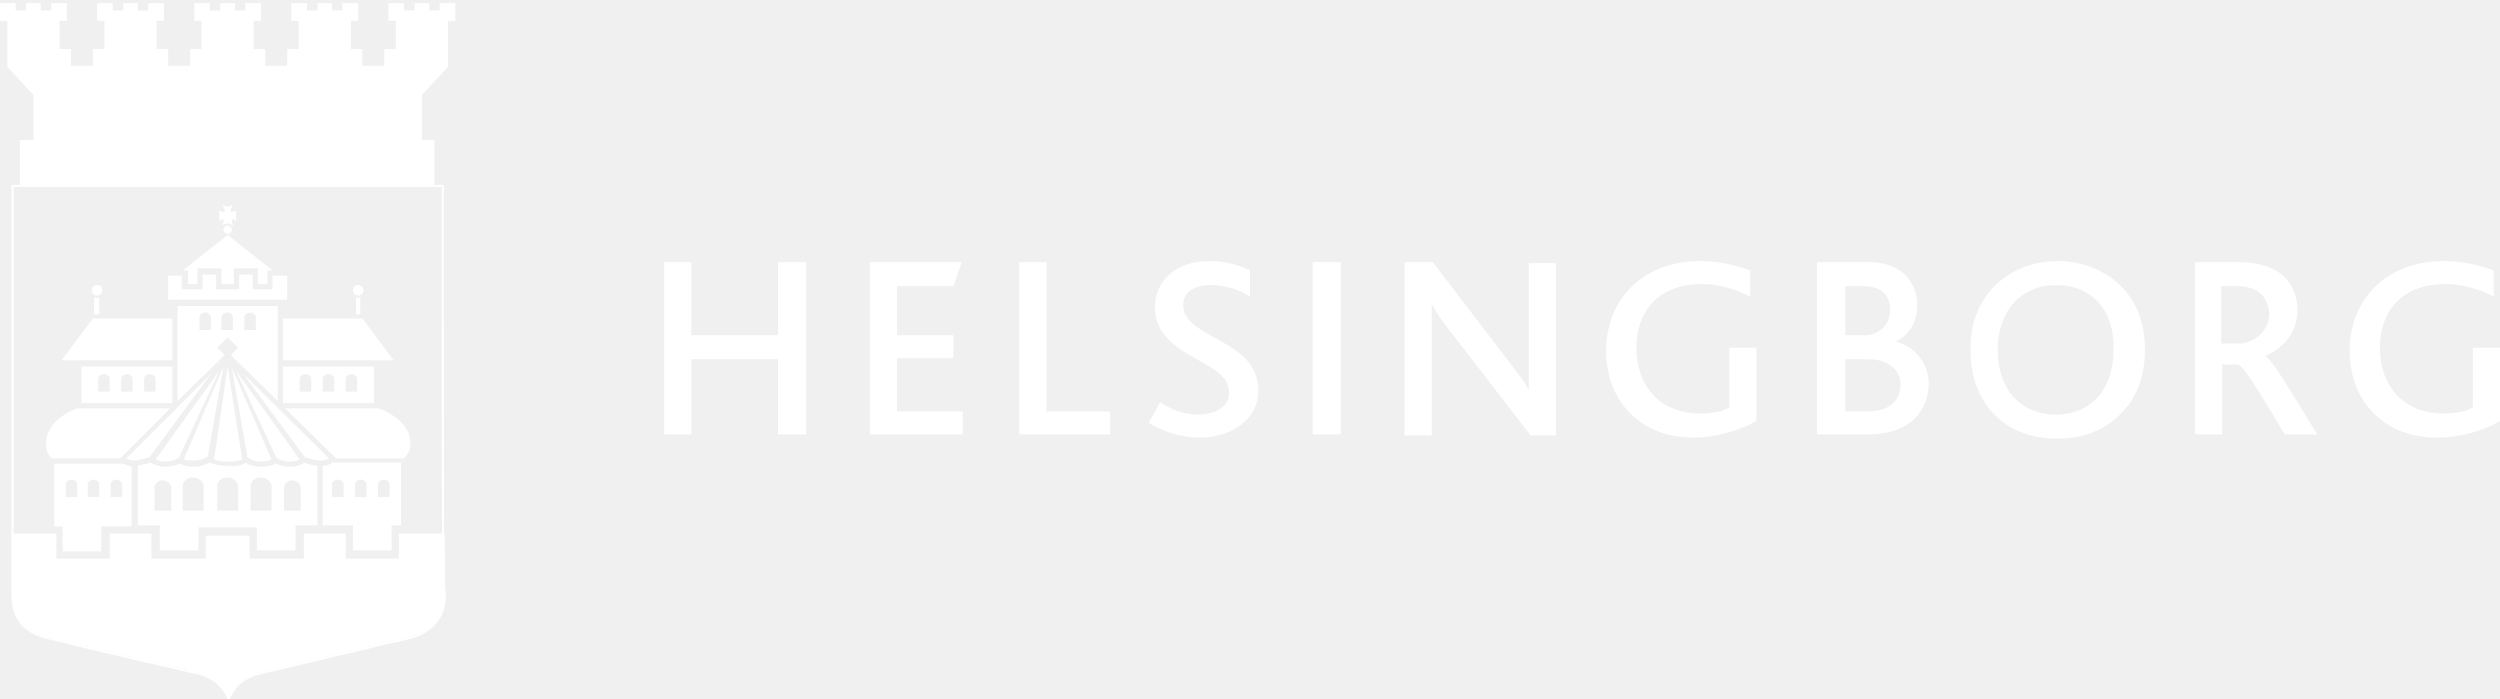
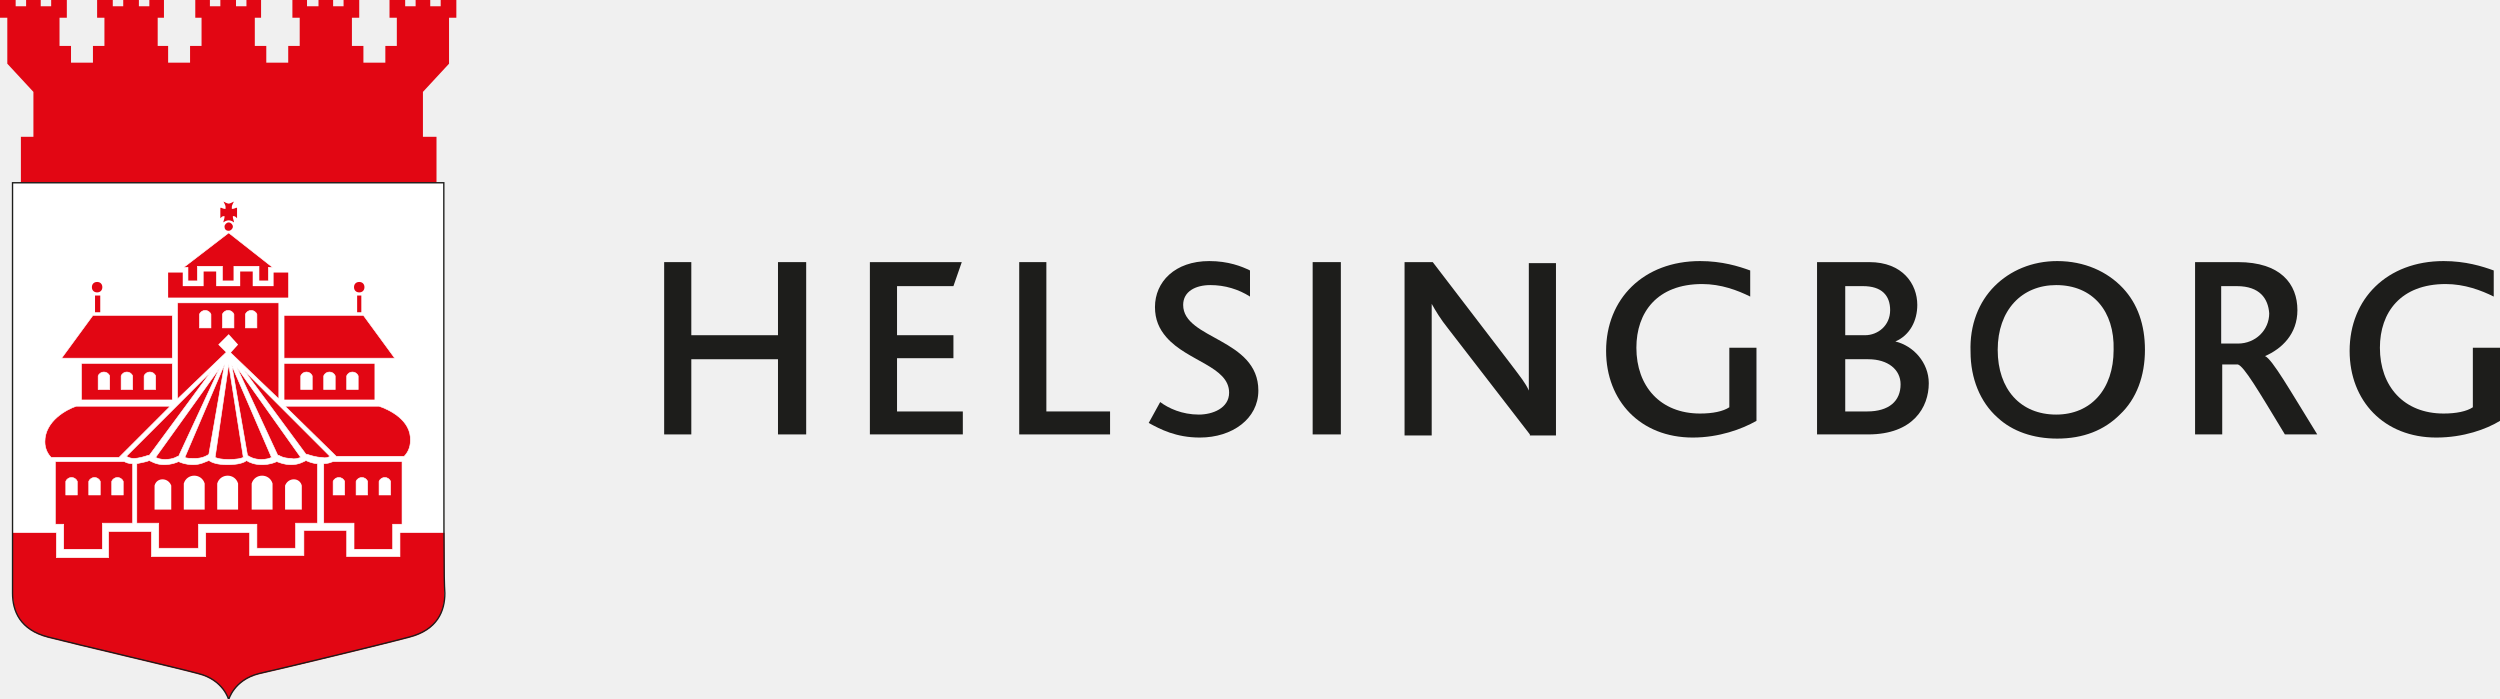
- <svg xmlns="http://www.w3.org/2000/svg" shape-rendering="geometricPrecision" style="enable-background:new 0 0 798.7 57.7; color: #fff;" version="1.1" viewBox="-359 247.1 239.4 66.9" x="0px" y="0px" xml:space="preserve">
-   <style>
-   .st0{fill:#fff;} .st1{fill:#fff;} .st2{fill:none;stroke:#fff;stroke-width:0.2;}
-   .site-header.header-jumbo a.logotype svg {width: auto !important;}
-   a.logotype svg {transform: scale(1.00001, 1.00001);}
-   </style>
-   <path class="st0" d="M-284.5 288.7v-7.2h-8.3v7.2h-2.6v-16.5h2.6v7h8.3v-7h2.7v16.5z" />
-   <path class="st0" d="M-275.7 288.7v-16.5h8.8l-.8 2.3h-5.4v4.7h5.4v2.2h-5.4v5.1h6.3v2.2z" />
-   <path class="st0" d="M-261.4 288.7v-16.5h2.6v14.3h6.1v2.2z" />
-   <path class="st0" d="M-244.1 289c-2.3 0-3.8-.8-4.9-1.4l1.1-2c.8.6 2.1 1.2 3.7 1.2 1.3 0 2.9-.6 2.9-2.1 0-2.5-4-3-6-5.3-.7-.8-1.1-1.7-1.1-2.9 0-2.4 1.9-4.4 5.2-4.4 1.8 0 3.1.5 3.9.9v2.5c-1.1-.7-2.4-1.1-3.8-1.1s-2.6.6-2.6 1.9c0 3.3 7.2 3.2 7.2 8.2 0 2.7-2.5 4.5-5.6 4.5z" />
-   <path class="st0" d="M-233.3 288.7v-16.5h2.7v16.5z" />
-   <path class="st0" d="M-212.5 288.7l-7.8-10.1c-.8-1-1.2-1.7-1.6-2.4v12.6h-2.6v-16.6h2.7l7.5 9.8c.9 1.2 1.4 1.8 1.7 2.5v-12.2h2.6v16.5h-2.5v-.1z" />
-   <path class="st0" d="M-196.9 289c-5 0-8.3-3.5-8.3-8.3 0-5 3.6-8.6 9-8.6 2.1 0 3.7.5 4.8.9v2.5c-1.2-.6-2.8-1.2-4.6-1.2-4.3 0-6.3 2.7-6.3 6.1 0 3.7 2.3 6.3 6.1 6.3 1.2 0 2.2-.2 2.8-.6v-5.7h2.6v7c-1.4.8-3.6 1.6-6.1 1.6z" />
-   <path class="st0" d="M-180.1 281.5h-2.2v5h2.1c2.1 0 3.2-1 3.2-2.6 0-1.4-1.2-2.4-3.1-2.4zm-2.2-7v4.7h1.9c1.2 0 2.4-.9 2.4-2.4 0-1.4-.8-2.3-2.6-2.3h-1.7zm2.2 14.2h-4.9v-16.5h5c3.2 0 4.6 2.1 4.6 4.1 0 1.5-.7 2.9-2.1 3.5 1.7.4 3.2 2 3.2 4 0 2.3-1.5 4.9-5.8 4.9z" />
-   <path class="st0" d="M-162.1 274.4c-3.3 0-5.6 2.4-5.6 6.2s2.2 6.2 5.6 6.2c3.3 0 5.5-2.4 5.5-6.2.1-3.7-2-6.2-5.5-6.2zm-5.9.1c1.5-1.5 3.6-2.4 6-2.4 2.6 0 4.8 1 6.3 2.6 1.4 1.5 2.1 3.5 2.1 5.9 0 2.5-.8 4.7-2.4 6.2-1.5 1.5-3.5 2.3-6 2.3-2.3 0-4.3-.7-5.7-2-1.7-1.5-2.6-3.8-2.6-6.3-.1-2.6.8-4.8 2.3-6.3z" />
-   <path class="st0" d="M-144.8 274.5h-1.5v5.5h1.6c1.7 0 3-1.3 3-2.9-.1-1.4-.9-2.6-3.1-2.6zm4.6 14.2c-2.6-4.3-3.9-6.5-4.5-6.7h-1.5v6.7h-2.6v-16.5h4.1c4.1 0 5.7 2.1 5.7 4.6 0 2.3-1.5 3.7-3.1 4.4.7.3 2.4 3.3 5 7.5h-3.1z" />
-   <path class="st0" d="M-125.7 289c-5 0-8.3-3.5-8.3-8.3 0-5 3.6-8.6 9-8.6 2.1 0 3.7.5 4.8.9v2.5c-1.2-.6-2.8-1.2-4.6-1.2-4.3 0-6.3 2.7-6.3 6.1 0 3.7 2.3 6.3 6.1 6.3 1.2 0 2.2-.2 2.8-.6v-5.7h2.6v7c-1.3.8-3.5 1.6-6.1 1.6z" />
-   <path class="st1" d="M-342.7 286.2h-8.9c-.9.3-3 1.4-3 3.4 0 .7.3 1.2.6 1.4h6.5l4.8-4.8zm19.9 0h-8.9l4.9 4.8h6.5c.3-.3.6-.8.6-1.4 0-2.1-2.2-3.1-3.1-3.4zm2 12v2.4h-5.1v-2.4h-4v2.4h-5.2v-2.2h-4.2v2.2h-5.2v-2.4h-4v2.4h-5.1v-2.4h-4.2v5.8c0 1.7.7 3.5 3.4 4.1 2.7.7 12.6 3 14.4 3.4 2.4.6 2.9 2.5 2.9 2.5s.5-1.9 2.9-2.5c1.8-.4 11.7-2.8 14.4-3.4 2.7-.7 3.4-2.5 3.4-4.1v-5.8h-4.4zM-341 273v1.3h.9v-1.5h2.3v1.5h1.2v-1.5h2.3v1.5h.9V273h.5l-4.3-3.4-4.3 3.4z" />
-   <path class="st0" d="M-337.2 269.5c.2 0 .4-.2.4-.4s-.2-.4-.4-.4-.4.2-.4.4.2.4.4.4m.7-2.2s-.2.1-.3.1h-.1v-.2c0-.1.1-.3.1-.3l.1-.2-.2.1s-.2.1-.3.1c-.1 0-.3-.1-.3-.1l-.2-.1.1.2s.1.2.1.3v.2h-.1c-.1 0-.3-.1-.3-.1h-.1v1l.1-.1s.1-.1.2-.1h.1v.1c0 .1-.1.4-.1.4v.1c.1-.1.3-.2.5-.2s.4.1.5.2v-.1s-.1-.3-.1-.4v-.1h.1c.1 0 .2.1.2.1l.1.1v-1h-.1zm-13.2 7.1c.3 0 .5.2.5.5s-.2.5-.5.5-.5-.2-.5-.5.2-.5.5-.5m.2 1.2h-.5v1.6h.5v-1.6zm24.8-1.2c.3 0 .5.2.5.5s-.2.5-.5.5-.5-.2-.5-.5.2-.5.5-.5m.2 1.2h-.4v1.6h.4v-1.6zm7.6-28.2v.7h-1v-.7h-1.4v.7h-1v-.7h-1.5v1.7h.7v2.7h-1.1v1.6h-2.1v-1.6h-1.1v-2.7h.7v-1.7h-1.5v.7h-1v-.7h-1.4v.7h-1v-.7h-1.5v1.7h.7v2.7h-1.1v1.6h-2.1v-1.6h-1.1v-2.7h.7v-1.7h-1.5v.7h-1v-.7h-1.4v.7h-1v-.7h-1.5v1.7h.7v2.7h-1.1v1.6h-2.1v-1.6h-1.1v-2.7h.7v-1.7h-1.5v.7h-1v-.7h-1.4v.7h-1v-.7h-1.5v1.7h.7v2.7h-1.1v1.6h-2.1v-1.6h-1.1v-2.7h.7v-1.7h-1.5v.7h-1v-.7h-1.4v.7h-1v-.7h-1.5v1.7h.7v4.4l2.5 2.7v4.3h-1.3v4.4h39.7v-4.4h-1.2v-4.3l2.5-2.7v-4.4h.7v-1.7h-1.5z" />
-   <path class="st1" d="M-331.9 277.6v4h10.6l-3-4zm-10.6 0h-7.6l-3 4h10.6zm12.7 13.8c-.2.1-.7.4-1.4.4s-1.1-.2-1.4-.3c-.2.1-.7.3-1.4.3s-1.2-.2-1.5-.4c-.2.2-.7.4-1.7.3-1 0-1.5-.2-1.7-.3-.3.1-.8.4-1.5.4s-1.2-.2-1.4-.3c-.2.1-.7.3-1.4.3s-1.2-.3-1.4-.4c-.2.1-.7.2-1.2.3v5.7h2.1v2.4h3.7v-2.2h5.6v2.2h3.7v-2.4h2.1v-5.7c-.5 0-1-.2-1.2-.3zm-12.8 4.6h-1.6v-2.3c.2-.8 1.3-.8 1.6 0v2.3zm3.1 0h-2v-2.5c.3-.9 1.6-.9 2 0v2.5zm3.3 0h-2v-2.5c.3-.9 1.6-.9 2 0v2.5zm3.2 0h-2v-2.5c.3-.9 1.6-.9 2 0v2.5zm2.8 0h-1.6v-2.3c.2-.8 1.3-.8 1.6 0v2.3zm-17-4.5h-6.6v6h.8v2.4h3.7v-2.4h2.9v-5.7c-.3-.1-.6-.2-.8-.3zm-4.4 3.2h-1.1v-1.3c.2-.5.9-.5 1.1 0v1.3zm2.1 0h-1.1v-1.3c.2-.5.9-.5 1.1 0v1.3zm2.2 0h-1.1v-1.3c.2-.5.9-.5 1.1 0v1.3zm20-3.2c-.2.1-.5.2-.8.2v5.7h2.9v2.4h3.7v-2.4h.9v-6h-6.7zm1.2 3.2h-1.1v-1.3c.2-.5.9-.5 1.1 0v1.3zm2.2 0h-1.1v-1.3c.2-.5.9-.5 1.1 0v1.3zm2.2 0h-1.1v-1.3c.2-.5.9-.5 1.1 0v1.3zm-29.5-12.5v3.5h8.7v-3.5h-8.7zm2.7 2.4h-1.1v-1.3c.2-.5.9-.5 1.1 0v1.3zm2.2 0h-1.1v-1.3c.2-.5.9-.5 1.1 0v1.3zm2.2 0h-1.1v-1.3c.2-.5.9-.5 1.1 0v1.3zm12.2-2.4v3.5h8.7v-3.5h-8.7zm2.7 2.4h-1.1v-1.3c.2-.5.9-.5 1.1 0v1.3zm2.2 0h-1.1v-1.3c.2-.5.9-.5 1.1 0v1.3zm2.2 0h-1.1v-1.3c.2-.5.9-.5 1.1 0v1.3zm-19.3 6.5c.2.1.5.2.9.2.8 0 1.2-.3 1.2-.3h.1l3.9-8.4-6.1 8.5zm2.7 0c.2.1.5.1 1 .1.7 0 1.2-.3 1.3-.4l1.5-8.6-3.8 8.9zm2.9 0c.2.1.6.2 1.3.2.8 0 1.2-.1 1.4-.2l-1.4-8.9-1.3 8.9c-.1 0 0 0 0 0zm-8.4-.1c.2.1.4.2.7.2.5 0 1.1-.2 1.4-.3h.1l5.9-8-8.1 8.1zm16.6.1l-6.1-8.5 3.9 8.4h.1s.4.3 1.2.3c.4 0 .7-.1.9-.2zm-2.7 0l-3.8-8.8 1.5 8.6c.1.1.6.4 1.3.4.4 0 .8-.1 1-.2zm5.5-.1l-8.2-8.1 5.9 8h.1c.3.1.9.3 1.4.3.4 0 .6-.1.8-.2z" />
-   <path class="st1" d="M-342 276.4v9.1l4.5-4.4-.7-.7 1-1 1 1-.7.7 4.5 4.4v-9.1h-9.6zm3.2 2.3h-1.1v-1.3c.2-.5.9-.5 1.1 0v1.3zm2.1 0h-1.1v-1.3c.2-.5.9-.5 1.1 0v1.3zm2.2 0h-1.1v-1.3c.2-.5.9-.5 1.1 0v1.3z" />
-   <path class="st0" d="M-342.9 275.8h11.4v-2.3h-1.4v1.3h-1.9v-1.4h-1.3v1.4h-2.2v-1.4h-1.3v1.4h-2v-1.3h-1.3v2.3z" />
-   <path class="st2" d="M-316.6 264.9h-41.2v39.2c0 1.7.7 3.5 3.4 4.1 2.7.7 12.6 3 14.4 3.4 2.4.6 2.9 2.5 2.9 2.5s.5-1.9 2.9-2.5c1.8-.4 11.7-2.8 14.4-3.4 2.7-.7 3.4-2.5 3.4-4.1-.2-1.8-.2-1.8-.2-39.2z" />
+ <svg xmlns="http://www.w3.org/2000/svg" enable-background="new 0 0 239.4 66.9" id="Layer_1" version="1.1" viewBox="0 0 239.4 66.9" x="0px" y="0px" xml:space="preserve">
+   <g id="XMLID_2_">
+     <g id="XMLID_54_">
+       <polygon fill="#1D1D1B" id="XMLID_72_" points="74.5,41.6 74.5,34.4 66.2,34.4 66.2,41.6 63.6,41.6 63.6,25.1 66.2,25.1     66.2,32.1 74.5,32.1 74.5,25.1 77.2,25.1 77.2,41.6 74.5,41.6   " />
+       <polygon fill="#1D1D1B" id="XMLID_71_" points="83.3,41.6 83.3,25.1 92.1,25.1 91.3,27.4 85.9,27.4 85.9,32.1 91.3,32.1     91.3,34.3 85.9,34.3 85.9,39.4 92.2,39.4 92.2,41.6 83.3,41.6   " />
+       <polygon fill="#1D1D1B" id="XMLID_70_" points="97.6,41.6 97.6,25.1 100.2,25.1 100.2,39.4 106.3,39.4 106.3,41.6 97.6,41.6   " />
+       <path d="M114.9,41.9c-2.3,0-3.8-0.8-4.9-1.4l1.1-2c0.8,0.6,2.1,1.2,3.7,1.2c1.3,0,2.9-0.6,2.9-2.1    c0-2.5-4-3-6-5.3c-0.7-0.8-1.1-1.7-1.1-2.9c0-2.4,1.9-4.4,5.2-4.4c1.8,0,3.1,0.5,3.9,0.9l0,2.5c-1.1-0.7-2.4-1.1-3.8-1.1    c-1.4,0-2.6,0.6-2.6,1.9c0,3.3,7.2,3.2,7.2,8.2C120.5,40.1,118,41.9,114.9,41.9L114.9,41.9z" fill="#1D1D1B" id="XMLID_69_" />
+       <polygon fill="#1D1D1B" id="XMLID_68_" points="125.7,41.6 125.7,25.1 128.4,25.1 128.4,41.6 125.7,41.6   " />
+       <path d="M146.5,41.6l-7.8-10.1c-0.8-1-1.2-1.7-1.6-2.4h0c0,0.6,0,1.4,0,2.2v10.4h-2.6V25.1h2.7    l7.5,9.8c0.9,1.2,1.4,1.8,1.7,2.5h0c0-0.7,0-1.5,0-2.3v-9.9h2.6v16.5H146.5L146.5,41.6z" fill="#1D1D1B" id="XMLID_67_" />
+       <path d="M162.1,41.9c-5,0-8.3-3.5-8.3-8.3c0-5,3.6-8.6,9-8.6c2.1,0,3.7,0.5,4.8,0.9l0,2.5    c-1.2-0.6-2.8-1.2-4.6-1.2c-4.3,0-6.3,2.7-6.3,6.1c0,3.7,2.3,6.3,6.1,6.3c1.2,0,2.2-0.2,2.8-0.6v-5.7h2.6v7    C166.8,41.1,164.6,41.9,162.1,41.9L162.1,41.9z" fill="#1D1D1B" id="XMLID_66_" />
+       <path d="M178.9,34.4h-2.2v5h2.1c2.1,0,3.2-1,3.2-2.6C182,35.4,180.8,34.4,178.9,34.4L178.9,34.4z     M176.7,27.4v4.7h1.9c1.2,0,2.4-0.9,2.4-2.4c0-1.4-0.8-2.3-2.6-2.3H176.7L176.7,27.4z M178.9,41.6h-4.9V25.1h5    c3.2,0,4.6,2.1,4.6,4.1c0,1.5-0.7,2.9-2.1,3.5v0c1.7,0.4,3.2,2,3.2,4C184.7,39,183.2,41.6,178.9,41.6L178.9,41.6z" fill="#1D1D1B" id="XMLID_62_" />
+       <path d="M196.9,27.3c-3.3,0-5.6,2.4-5.6,6.2c0,3.8,2.2,6.2,5.6,6.2c3.3,0,5.5-2.4,5.5-6.2    C202.5,29.8,200.4,27.3,196.9,27.3L196.9,27.3z M191,27.4c1.5-1.5,3.6-2.4,6-2.4c2.6,0,4.8,1,6.3,2.6c1.4,1.5,2.1,3.5,2.1,5.9    c0,2.5-0.8,4.7-2.4,6.2c-1.5,1.5-3.5,2.3-6,2.3c-2.3,0-4.3-0.7-5.7-2c-1.7-1.5-2.6-3.8-2.6-6.3C188.6,31.1,189.5,28.9,191,27.4    L191,27.4z" fill="#1D1D1B" id="XMLID_59_" />
+       <path d="M214.2,27.4h-1.5v5.5h1.6c1.7,0,3-1.3,3-2.9C217.2,28.6,216.4,27.4,214.2,27.4L214.2,27.4z     M218.8,41.6c-2.6-4.3-3.9-6.5-4.5-6.7h-1.5v6.7h-2.6V25.1h4.1c4.1,0,5.7,2.1,5.7,4.6c0,2.3-1.5,3.7-3.1,4.4v0    c0.7,0.3,2.4,3.3,5,7.5H218.8L218.8,41.6z" fill="#1D1D1B" id="XMLID_56_" />
+       <path d="M233.3,41.9c-5,0-8.3-3.5-8.3-8.3c0-5,3.6-8.6,9-8.6c2.1,0,3.7,0.5,4.8,0.9l0,2.5    c-1.2-0.6-2.8-1.2-4.6-1.2c-4.3,0-6.3,2.7-6.3,6.1c0,3.7,2.3,6.3,6.1,6.3c1.2,0,2.2-0.2,2.8-0.6v-5.7h2.6v7    C238.1,41.1,235.9,41.9,233.3,41.9L233.3,41.9z" fill="#1D1D1B" id="XMLID_55_" />
+     </g>
+     <g id="XMLID_3_">
+       <path d="M42.5,17.5H21.9l0,0h0l0,0H1.2c0,37.5,0,37.5,0,39.3c0,1.7,0.7,3.5,3.4,4.2    c2.7,0.7,12.6,3,14.4,3.5c2.4,0.6,2.8,2.3,2.9,2.5v0l0,0l0,0v0c0-0.1,0.5-1.9,2.9-2.5c1.8-0.4,11.8-2.8,14.4-3.5    c2.7-0.7,3.4-2.5,3.4-4.2C42.5,55,42.5,55,42.5,17.5L42.5,17.5z" fill="#FFFFFF" id="XMLID_53_" />
+       <path d="M16.3,38.9h-9c-0.9,0.3-3,1.4-3,3.4    c0,0.7,0.3,1.2,0.6,1.5h6.5L16.3,38.9z" fill="#E20613" id="XMLID_52_" stroke="#FFFFFF" stroke-width="5.756000e-02" />
+       <polygon fill="#E20613" id="XMLID_51_" points="21.7,33.7 21.8,33.8 21.9,33.8     22,33.7 26.7,38.2 26.7,29 17,29 17,38.2   " stroke="#FFFFFF" stroke-width="5.756000e-02" />
+       <path d="M11.9,44.2H5.3v6h0.8v2.4h3.7v-2.5h2.9v-5.7    C12.3,44.4,12.1,44.3,11.9,44.2z" fill="#E20613" id="XMLID_50_" stroke="#FFFFFF" stroke-width="5.756000e-02" />
+       <path d="M29.3,44.1c-0.2,0.1-0.7,0.4-1.4,0.4    c0,0,0,0,0,0c-0.7,0-1.1-0.2-1.4-0.3c-0.2,0.1-0.7,0.3-1.4,0.3c-0.7,0-1.2-0.2-1.5-0.4c-0.2,0.2-0.8,0.4-1.8,0.4    c-1,0-1.5-0.2-1.8-0.4c-0.3,0.1-0.8,0.4-1.5,0.4c-0.7,0-1.2-0.2-1.4-0.3c-0.2,0.1-0.7,0.3-1.4,0.3c-0.7,0-1.2-0.3-1.4-0.4    c-0.2,0.1-0.7,0.2-1.2,0.3v5.7h2.1v2.4H19v-2.3h5.6v2.3h3.7v-2.4h2.1v-5.7C30,44.4,29.5,44.2,29.3,44.1z" fill="#E20613" id="XMLID_49_" stroke="#FFFFFF" stroke-width="5.756000e-02" />
+       <path d="M36.3,38.9h-9l4.9,4.8h6.5    c0.3-0.3,0.6-0.8,0.6-1.5C39.4,40.2,37.2,39.2,36.3,38.9z" fill="#E20613" id="XMLID_48_" stroke="#FFFFFF" stroke-width="5.756000e-02" />
+       <path d="M31,44.4v5.7h2.9v2.5h3.7v-2.3v-0.1h0.9v-6    h-6.6C31.6,44.3,31.4,44.4,31,44.4z" fill="#E20613" id="XMLID_47_" stroke="#FFFFFF" stroke-width="5.756000e-02" />
+       <path d="M38.3,50.9v2.4h-5.1v-2.5h-4.1v2.4h-5.2V51    h-4.2v2.3h-5.2v-2.4h-4.1v2.5H5.4v-2.4H1.2c0,4.5,0,5,0,5.9c0,1.7,0.7,3.5,3.4,4.2c2.7,0.7,12.6,3,14.4,3.5    c2.4,0.6,2.9,2.5,2.9,2.5s0.5-1.9,2.9-2.5c1.8-0.4,11.8-2.8,14.4-3.5c2.7-0.7,3.4-2.5,3.4-4.2c0-0.9,0-1.3,0-5.9H38.3z" fill="#E20613" id="XMLID_46_" stroke="#FFFFFF" stroke-width="5.756000e-02" />
+       <polygon fill="#E20613" id="XMLID_45_" points="18,25.6 18,26.9 18.9,26.9     18.9,25.5 21.3,25.5 21.3,26.9 22.4,26.9 22.4,25.5 24.8,25.5 24.8,26.9 25.7,26.9 25.7,25.6 26.1,25.6 21.9,22.3 21.9,22.3     21.9,22.3 17.6,25.6   " stroke="#FFFFFF" stroke-width="5.756000e-02" />
+       <path d="M21.9,22.1c0.2,0,0.4-0.2,0.4-0.4c0-0.2-0.2-0.4-0.4-0.4c-0.2,0-0.4,0.2-0.4,0.4    C21.5,21.9,21.6,22.1,21.9,22.1" fill="#E20613" id="XMLID_44_" />
+       <path d="M22.6,19.9c0,0-0.2,0.1-0.3,0.1l0,0c0,0-0.1,0-0.1,0c0,0,0,0,0,0c0-0.1,0-0.2,0-0.2    c0-0.1,0.1-0.3,0.1-0.3l0.1-0.2l-0.2,0.1c0,0-0.2,0.1-0.3,0.1c-0.1,0-0.3-0.1-0.3-0.1l-0.2-0.1l0.1,0.2c0,0,0.1,0.2,0.1,0.3    c0,0.1,0,0.2,0,0.2c0,0,0,0,0,0c0,0-0.1,0-0.1,0c-0.1,0-0.3-0.1-0.3-0.1l-0.1,0v0.5c0,0.1,0,0.4,0,0.4l0,0.1l0.1-0.1    c0,0,0.1-0.1,0.2-0.1c0,0,0.1,0,0.1,0c0,0,0,0,0,0c0,0,0,0.1,0,0.1c0,0.1-0.1,0.4-0.1,0.4l0,0.1l0,0c0.1-0.1,0.3-0.2,0.5-0.2    c0.2,0,0.4,0.1,0.5,0.2l0,0l0-0.1c0,0-0.1-0.3-0.1-0.4c0,0,0-0.1,0-0.1c0,0,0,0,0,0c0,0,0.1,0,0.1,0c0.1,0,0.2,0.1,0.2,0.1    l0.1,0.1l0-0.1c0,0,0-0.2,0-0.4v-0.5L22.6,19.9L22.6,19.9z" fill="#E20613" id="XMLID_43_" />
+       <path d="M9.3,27c0.3,0,0.5,0.2,0.5,0.5c0,0.3-0.2,0.5-0.5,0.5c-0.3,0-0.5-0.2-0.5-0.5    C8.8,27.2,9,27,9.3,27" fill="#E20613" id="XMLID_42_" />
+       <polygon fill="#E20613" id="XMLID_41_" points="9.6,28.3 9.1,28.3 9.1,29.9 9.6,29.9 9.6,28.3   " />
+       <path d="M34.4,27c0.3,0,0.5,0.2,0.5,0.5c0,0.3-0.2,0.5-0.5,0.5c-0.3,0-0.5-0.2-0.5-0.5    C33.9,27.2,34.1,27,34.4,27" fill="#E20613" id="XMLID_40_" />
+       <polygon fill="#E20613" id="XMLID_39_" points="34.6,28.3 34.2,28.3 34.2,29.9 34.6,29.9 34.6,28.3   " />
+       <polygon fill="#E20613" id="XMLID_38_" points="42.2,0 42.2,0.6 41.2,0.6 41.2,0 39.8,0 39.8,0.6 38.8,0.6 38.8,0 37.3,0     37.3,1.7 38,1.7 38,4.4 36.9,4.4 36.9,6 34.8,6 34.8,4.4 33.7,4.4 33.7,1.7 34.4,1.7 34.4,0 32.9,0 32.9,0.6 31.9,0.6 31.9,0     30.5,0 30.5,0.6 29.4,0.6 29.4,0 28,0 28,1.7 28.7,1.7 28.7,4.4 27.6,4.4 27.6,6 25.5,6 25.5,4.4 24.4,4.4 24.4,1.7 25,1.7 25,0     23.6,0 23.6,0.6 22.6,0.6 22.6,0 21.1,0 21.1,0.6 20.1,0.6 20.1,0 18.7,0 18.7,1.7 19.3,1.7 19.3,4.4 18.2,4.4 18.2,6 16.1,6     16.1,4.4 15.1,4.4 15.1,1.7 15.7,1.7 15.7,0 14.3,0 14.3,0.6 13.3,0.6 13.3,0 11.8,0 11.8,0.6 10.8,0.6 10.8,0 9.3,0 9.3,1.7     10,1.7 10,4.4 8.9,4.4 8.9,6 6.8,6 6.8,4.4 5.7,4.4 5.7,1.7 6.4,1.7 6.4,0 4.9,0 4.9,0.6 3.9,0.6 3.9,0 2.5,0 2.5,0.6 1.5,0.6     1.5,0 0,0 0,1.7 0.7,1.7 0.7,6.1 3.2,8.8 3.2,13.1 2,13.1 2,17.5 41.8,17.5 41.8,13.1 40.5,13.1 40.5,8.8 43,6.1 43,1.7 43.7,1.7     43.7,0 42.2,0   " />
+       <rect fill="#E20613" height="3.5" id="XMLID_37_" stroke="#FFFFFF" stroke-width="5.756000e-02" width="8.7" x="27.2" y="34.8" />
+       <polygon fill="#E20613" id="XMLID_36_" points="27.2,30.2 27.2,34.3 37.8,34.3     34.8,30.2   " stroke="#FFFFFF" stroke-width="5.756000e-02" />
+       <polygon fill="#E20613" id="XMLID_35_" points="16.5,30.2 8.9,30.2 5.9,34.3     16.5,34.3   " stroke="#FFFFFF" stroke-width="5.756000e-02" />
+       <rect fill="#E20613" height="3.5" id="XMLID_34_" stroke="#FFFFFF" stroke-width="5.756000e-02" width="8.7" x="7.8" y="34.8" />
+       <path d="M16.4,48.8h-1.6v-2.3c0.2-0.8,1.3-0.8,1.6,0V48.8L16.4,48.8z" fill="#FFFFFF" id="XMLID_33_" />
+       <path d="M22.8,48.8h-2v-2.5c0.3-1,1.7-1,2,0V48.8L22.8,48.8z" fill="#FFFFFF" id="XMLID_32_" />
+       <path d="M19.6,48.8h-2v-2.5c0.3-1,1.7-1,2,0V48.8L19.6,48.8z" fill="#FFFFFF" id="XMLID_31_" />
+       <path d="M27.3,48.8h1.6v-2.3c-0.2-0.8-1.3-0.8-1.6,0V48.8L27.3,48.8z" fill="#FFFFFF" id="XMLID_30_" />
+       <path d="M24.1,48.8h2v-2.5c-0.3-1-1.7-1-2,0V48.8L24.1,48.8z" fill="#FFFFFF" id="XMLID_29_" />
+       <path d="M7.4,47.4H6.3v-1.3c0.2-0.5,0.9-0.5,1.1,0    V47.4L7.4,47.4z" fill="#FFFFFF" id="XMLID_28_" stroke="#FFFFFF" stroke-width="5.756000e-02" />
+       <path d="M9.6,47.4H8.5v-1.3c0.2-0.5,0.9-0.5,1.1,0    V47.4L9.6,47.4z" fill="#FFFFFF" id="XMLID_27_" stroke="#FFFFFF" stroke-width="5.756000e-02" />
+       <path d="M11.8,47.4h-1.1v-1.3c0.2-0.5,0.9-0.5,1.1,0    V47.4L11.8,47.4z" fill="#FFFFFF" id="XMLID_26_" stroke="#FFFFFF" stroke-width="5.756000e-02" />
+       <path d="M33,47.4h-1.1v-1.3c0.2-0.5,0.9-0.5,1.1,0    V47.4L33,47.4z" fill="#FFFFFF" id="XMLID_25_" stroke="#FFFFFF" stroke-width="5.756000e-02" />
+       <path d="M35.2,47.4h-1.1v-1.3c0.2-0.5,0.9-0.5,1.1,0    V47.4L35.2,47.4z" fill="#FFFFFF" id="XMLID_24_" stroke="#FFFFFF" stroke-width="5.756000e-02" />
+       <path d="M37.4,47.4h-1.1v-1.3c0.2-0.5,0.9-0.5,1.1,0    V47.4L37.4,47.4z" fill="#FFFFFF" id="XMLID_23_" stroke="#FFFFFF" stroke-width="5.756000e-02" />
+       <path d="M10.5,37.3H9.4V36c0.2-0.5,0.9-0.5,1.1,0    V37.3L10.5,37.3z" fill="#FFFFFF" id="XMLID_22_" stroke="#FFFFFF" stroke-width="5.756000e-02" />
+       <path d="M12.7,37.3h-1.1V36c0.2-0.5,0.9-0.5,1.1,0    V37.3L12.7,37.3z" fill="#FFFFFF" id="XMLID_21_" stroke="#FFFFFF" stroke-width="5.756000e-02" />
+       <path d="M14.9,37.3h-1.1V36c0.2-0.5,0.9-0.5,1.1,0    V37.3L14.9,37.3z" fill="#FFFFFF" id="XMLID_20_" stroke="#FFFFFF" stroke-width="5.756000e-02" />
+       <path d="M29.9,37.3h-1.1V36c0.2-0.5,0.9-0.5,1.1,0    V37.3L29.9,37.3z" fill="#FFFFFF" id="XMLID_19_" stroke="#FFFFFF" stroke-width="5.756000e-02" />
+       <path d="M32.1,37.3H31V36c0.2-0.5,0.9-0.5,1.1,0    V37.3L32.1,37.3z" fill="#FFFFFF" id="XMLID_18_" stroke="#FFFFFF" stroke-width="5.756000e-02" />
+       <path d="M34.3,37.3h-1.1V36c0.2-0.5,0.9-0.5,1.1,0    V37.3L34.3,37.3z" fill="#FFFFFF" id="XMLID_17_" stroke="#FFFFFF" stroke-width="5.756000e-02" />
+       <path d="M20.2,31.4h-1.1v-1.3c0.2-0.5,0.9-0.5,1.1,0    V31.4L20.2,31.4z" fill="#FFFFFF" id="XMLID_16_" stroke="#FFFFFF" stroke-width="5.756000e-02" />
+       <path d="M22.4,31.4h-1.1v-1.3c0.2-0.5,0.9-0.5,1.1,0    V31.4L22.4,31.4z" fill="#FFFFFF" id="XMLID_15_" stroke="#FFFFFF" stroke-width="5.756000e-02" />
+       <path d="M24.6,31.4h-1.1v-1.3c0.2-0.5,0.9-0.5,1.1,0    V31.4L24.6,31.4z" fill="#FFFFFF" id="XMLID_14_" stroke="#FFFFFF" stroke-width="5.756000e-02" />
+       <path d="M14.9,43.8c0.2,0.1,0.5,0.2,0.9,0.2l0,0    c0.8,0,1.2-0.3,1.2-0.3l0,0l0,0l0.1,0l3.9-8.4L14.9,43.8C14.9,43.8,14.9,43.8,14.9,43.8L14.9,43.8z" fill="#E20613" id="XMLID_13_" stroke="#FFFFFF" stroke-width="5.756000e-02" />
+       <path d="M17.7,43.8c0.2,0.1,0.5,0.1,1,0.1l0,0    c0.7,0,1.2-0.3,1.3-0.4l0,0c0,0,0,0,0,0l0,0l0,0l1.5-8.6L17.7,43.8C17.6,43.8,17.6,43.8,17.7,43.8L17.7,43.8z" fill="#E20613" id="XMLID_12_" stroke="#FFFFFF" stroke-width="5.756000e-02" />
+       <path d="M20.6,43.8c0.2,0.1,0.6,0.2,1.3,0.2l0,0    c0.8,0,1.2-0.1,1.4-0.2l0,0l-1.4-8.9L20.6,43.8C20.5,43.8,20.5,43.8,20.6,43.8L20.6,43.8z" fill="#E20613" id="XMLID_11_" stroke="#FFFFFF" stroke-width="5.756000e-02" />
+       <path d="M12.1,43.7c0.2,0.1,0.4,0.2,0.7,0.2l0,0    c0.5,0,1.1-0.2,1.4-0.3l0,0c0.1,0,0.1,0,0.1,0l0,0l0,0l5.9-8L12.1,43.7C12.1,43.7,12.1,43.7,12.1,43.7L12.1,43.7z" fill="#E20613" id="XMLID_10_" stroke="#FFFFFF" stroke-width="5.756000e-02" />
+       <path d="M28.8,43.8C28.8,43.8,28.8,43.8,28.8,43.8    l-6.1-8.6l3.9,8.4l0.1,0l0,0l0,0c0,0,0.4,0.3,1.2,0.3l0,0C28.2,44,28.5,43.9,28.8,43.8L28.8,43.8z" fill="#E20613" id="XMLID_9_" stroke="#FFFFFF" stroke-width="5.756000e-02" />
+       <path d="M26,43.8C26.1,43.8,26.1,43.8,26,43.8    L22.2,35l1.5,8.6l0,0l0,0c0,0,0,0,0,0l0,0c0.1,0.1,0.6,0.4,1.3,0.4l0,0C25.5,44,25.8,43.9,26,43.8L26,43.8z" fill="#E20613" id="XMLID_8_" stroke="#FFFFFF" stroke-width="5.756000e-02" />
+       <path d="M31.6,43.7C31.6,43.7,31.6,43.7,31.6,43.7    l-8.2-8.2l5.9,8l0,0l0,0c0,0,0,0,0.1,0l0,0c0.3,0.1,0.9,0.3,1.4,0.3l0,0C31.2,43.9,31.4,43.8,31.6,43.7L31.6,43.7z" fill="#E20613" id="XMLID_7_" stroke="#FFFFFF" stroke-width="5.756000e-02" />
+       <polygon fill="#FFFFFF" id="XMLID_6_" points="22.8,33 21.9,34 20.9,33 21.9,32 22.8,33   " />
+       <polygon fill="#E20613" id="XMLID_5_" points="16.1,28.5 27.6,28.5 27.6,26.1 26.2,26.1 26.2,27.4 24.2,27.4 24.2,26 23,26     23,27.4 20.7,27.4 20.7,26 19.5,26 19.5,27.4 17.5,27.4 17.5,26.1 16.1,26.1 16.1,28.5   " />
+       <path d="M42.5,17.5H21.9l0,0h0l0,0H1.2c0,37.5,0,37.5,0,39.3    c0,1.7,0.7,3.5,3.4,4.2c2.7,0.7,12.6,3,14.4,3.5c2.4,0.6,2.9,2.5,2.9,2.5s0.5-1.9,2.9-2.5c1.8-0.4,11.8-2.8,14.4-3.5    c2.7-0.7,3.4-2.5,3.4-4.2C42.5,55,42.5,55,42.5,17.5L42.5,17.5z" fill="none" id="XMLID_4_" stroke="#1D1D1B" stroke-width="0.132" />
+     </g>
+   </g>
</svg>
